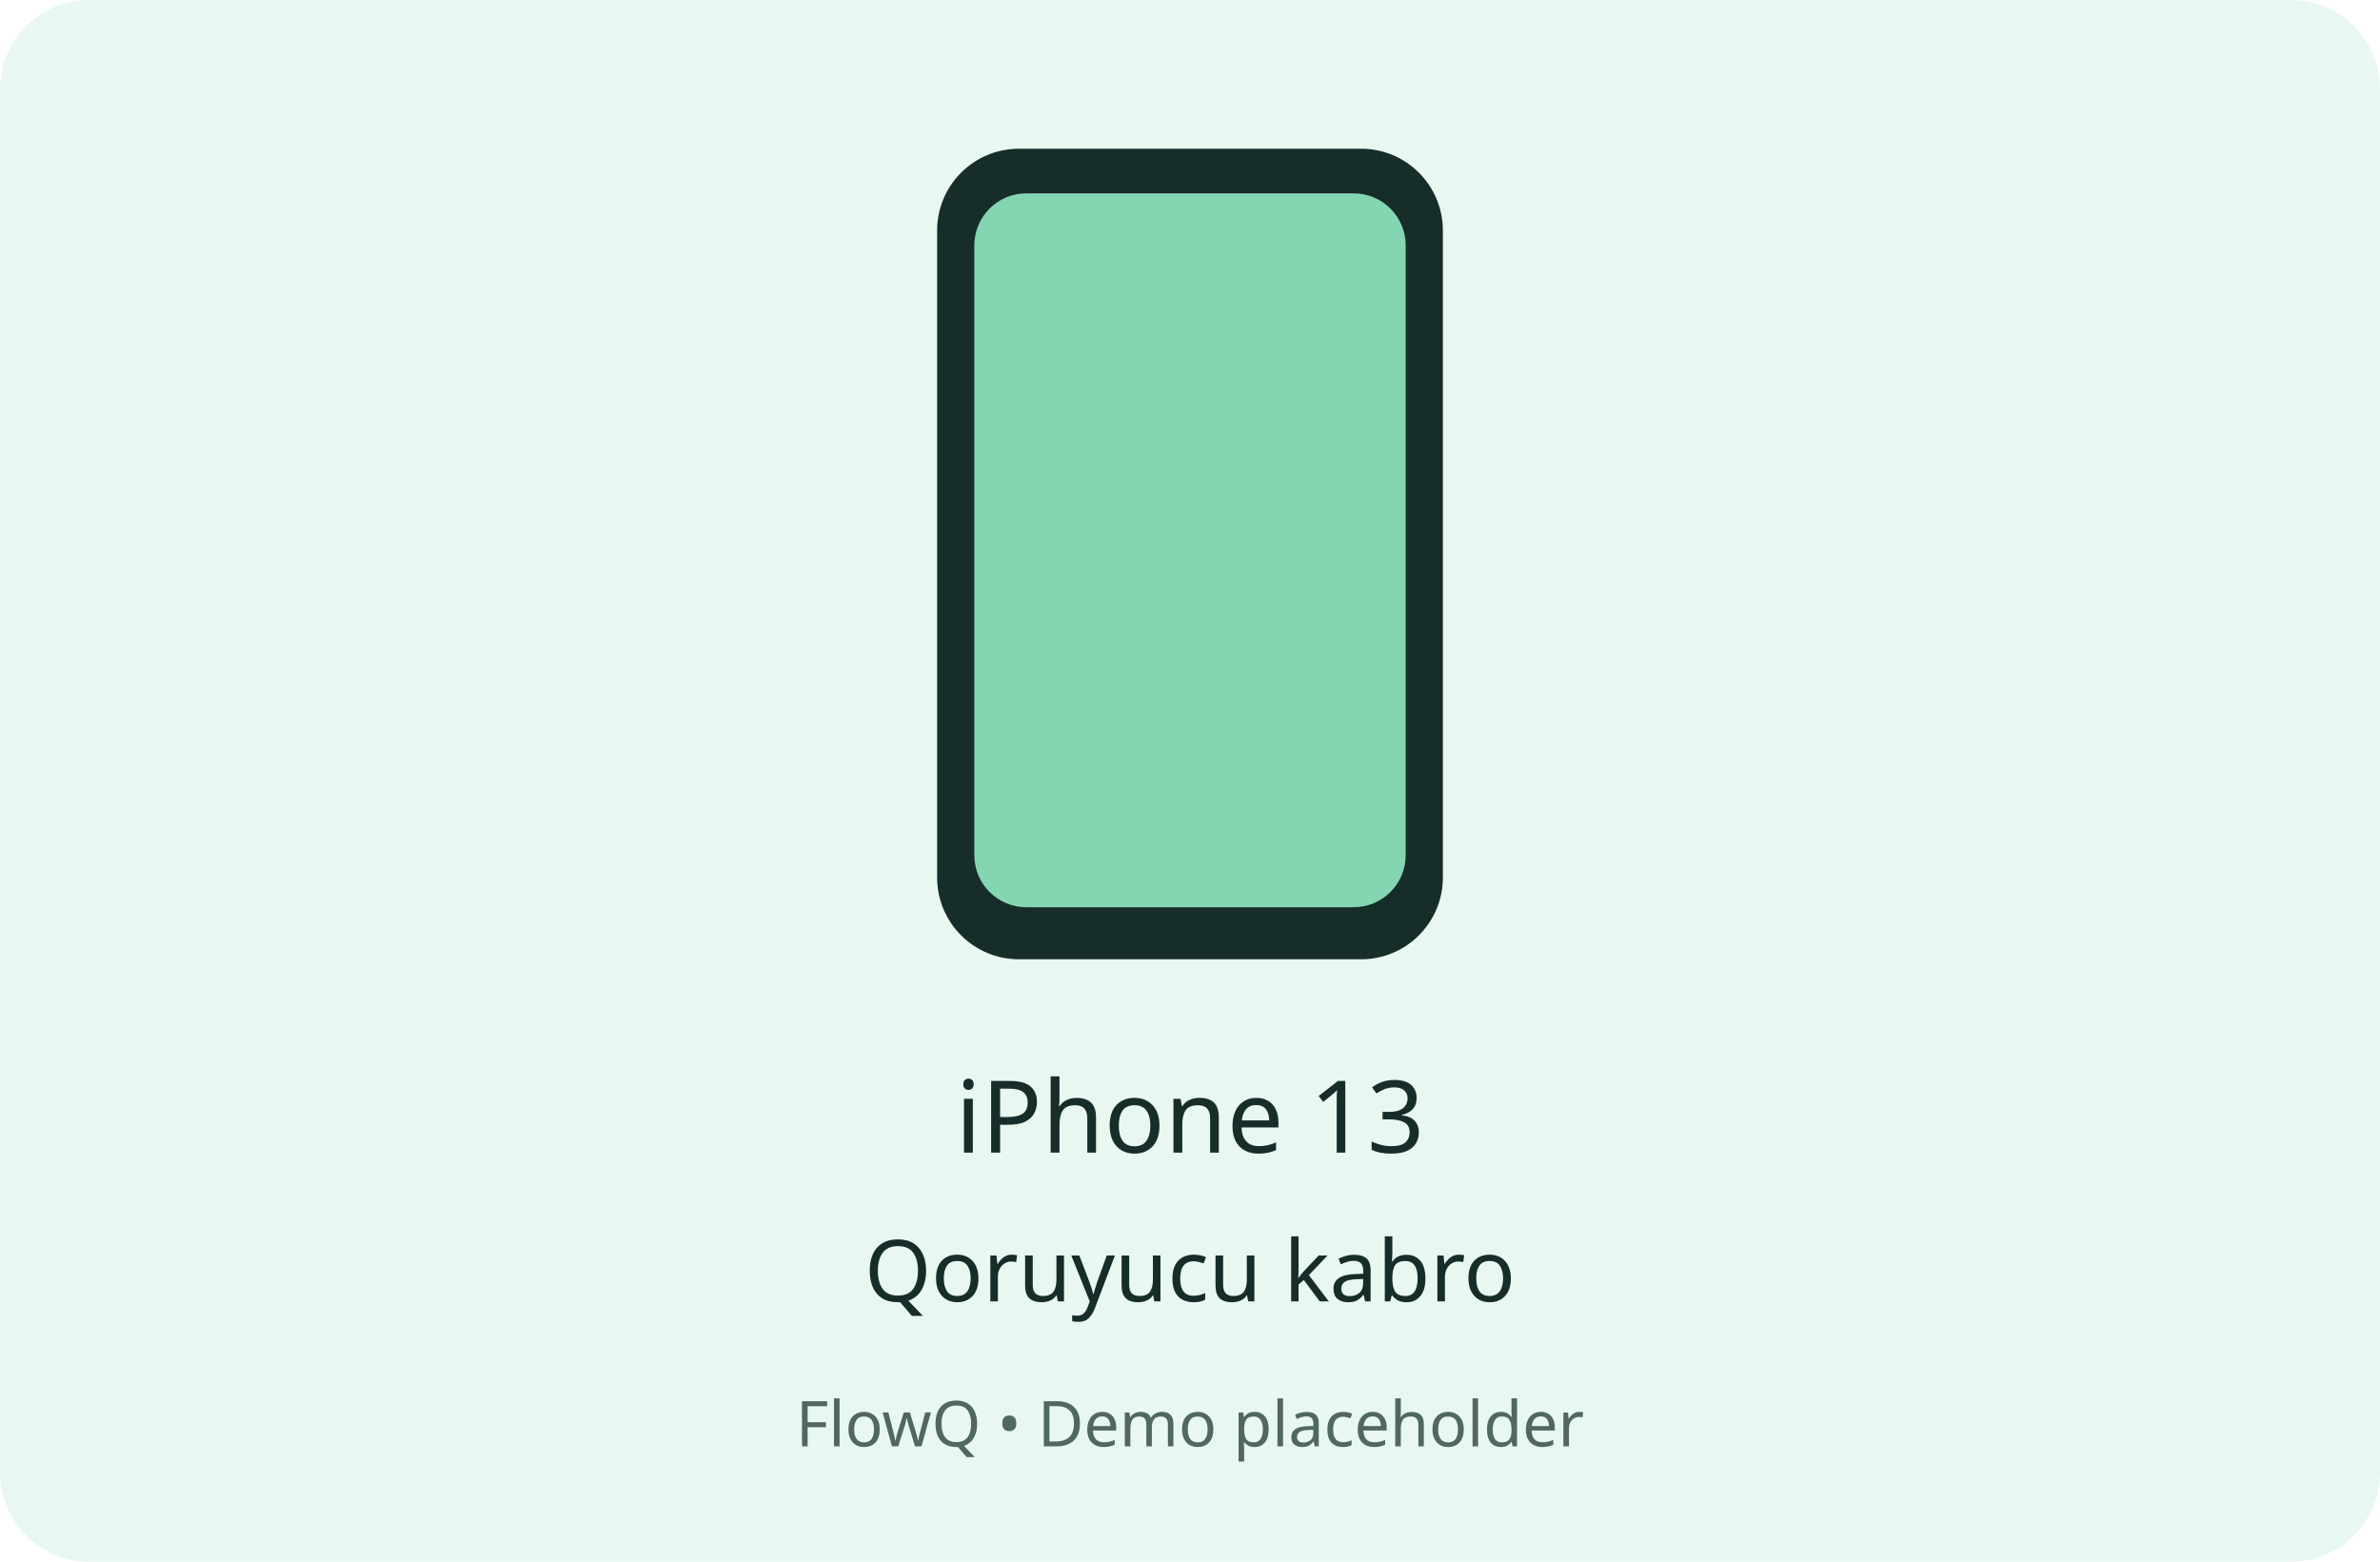
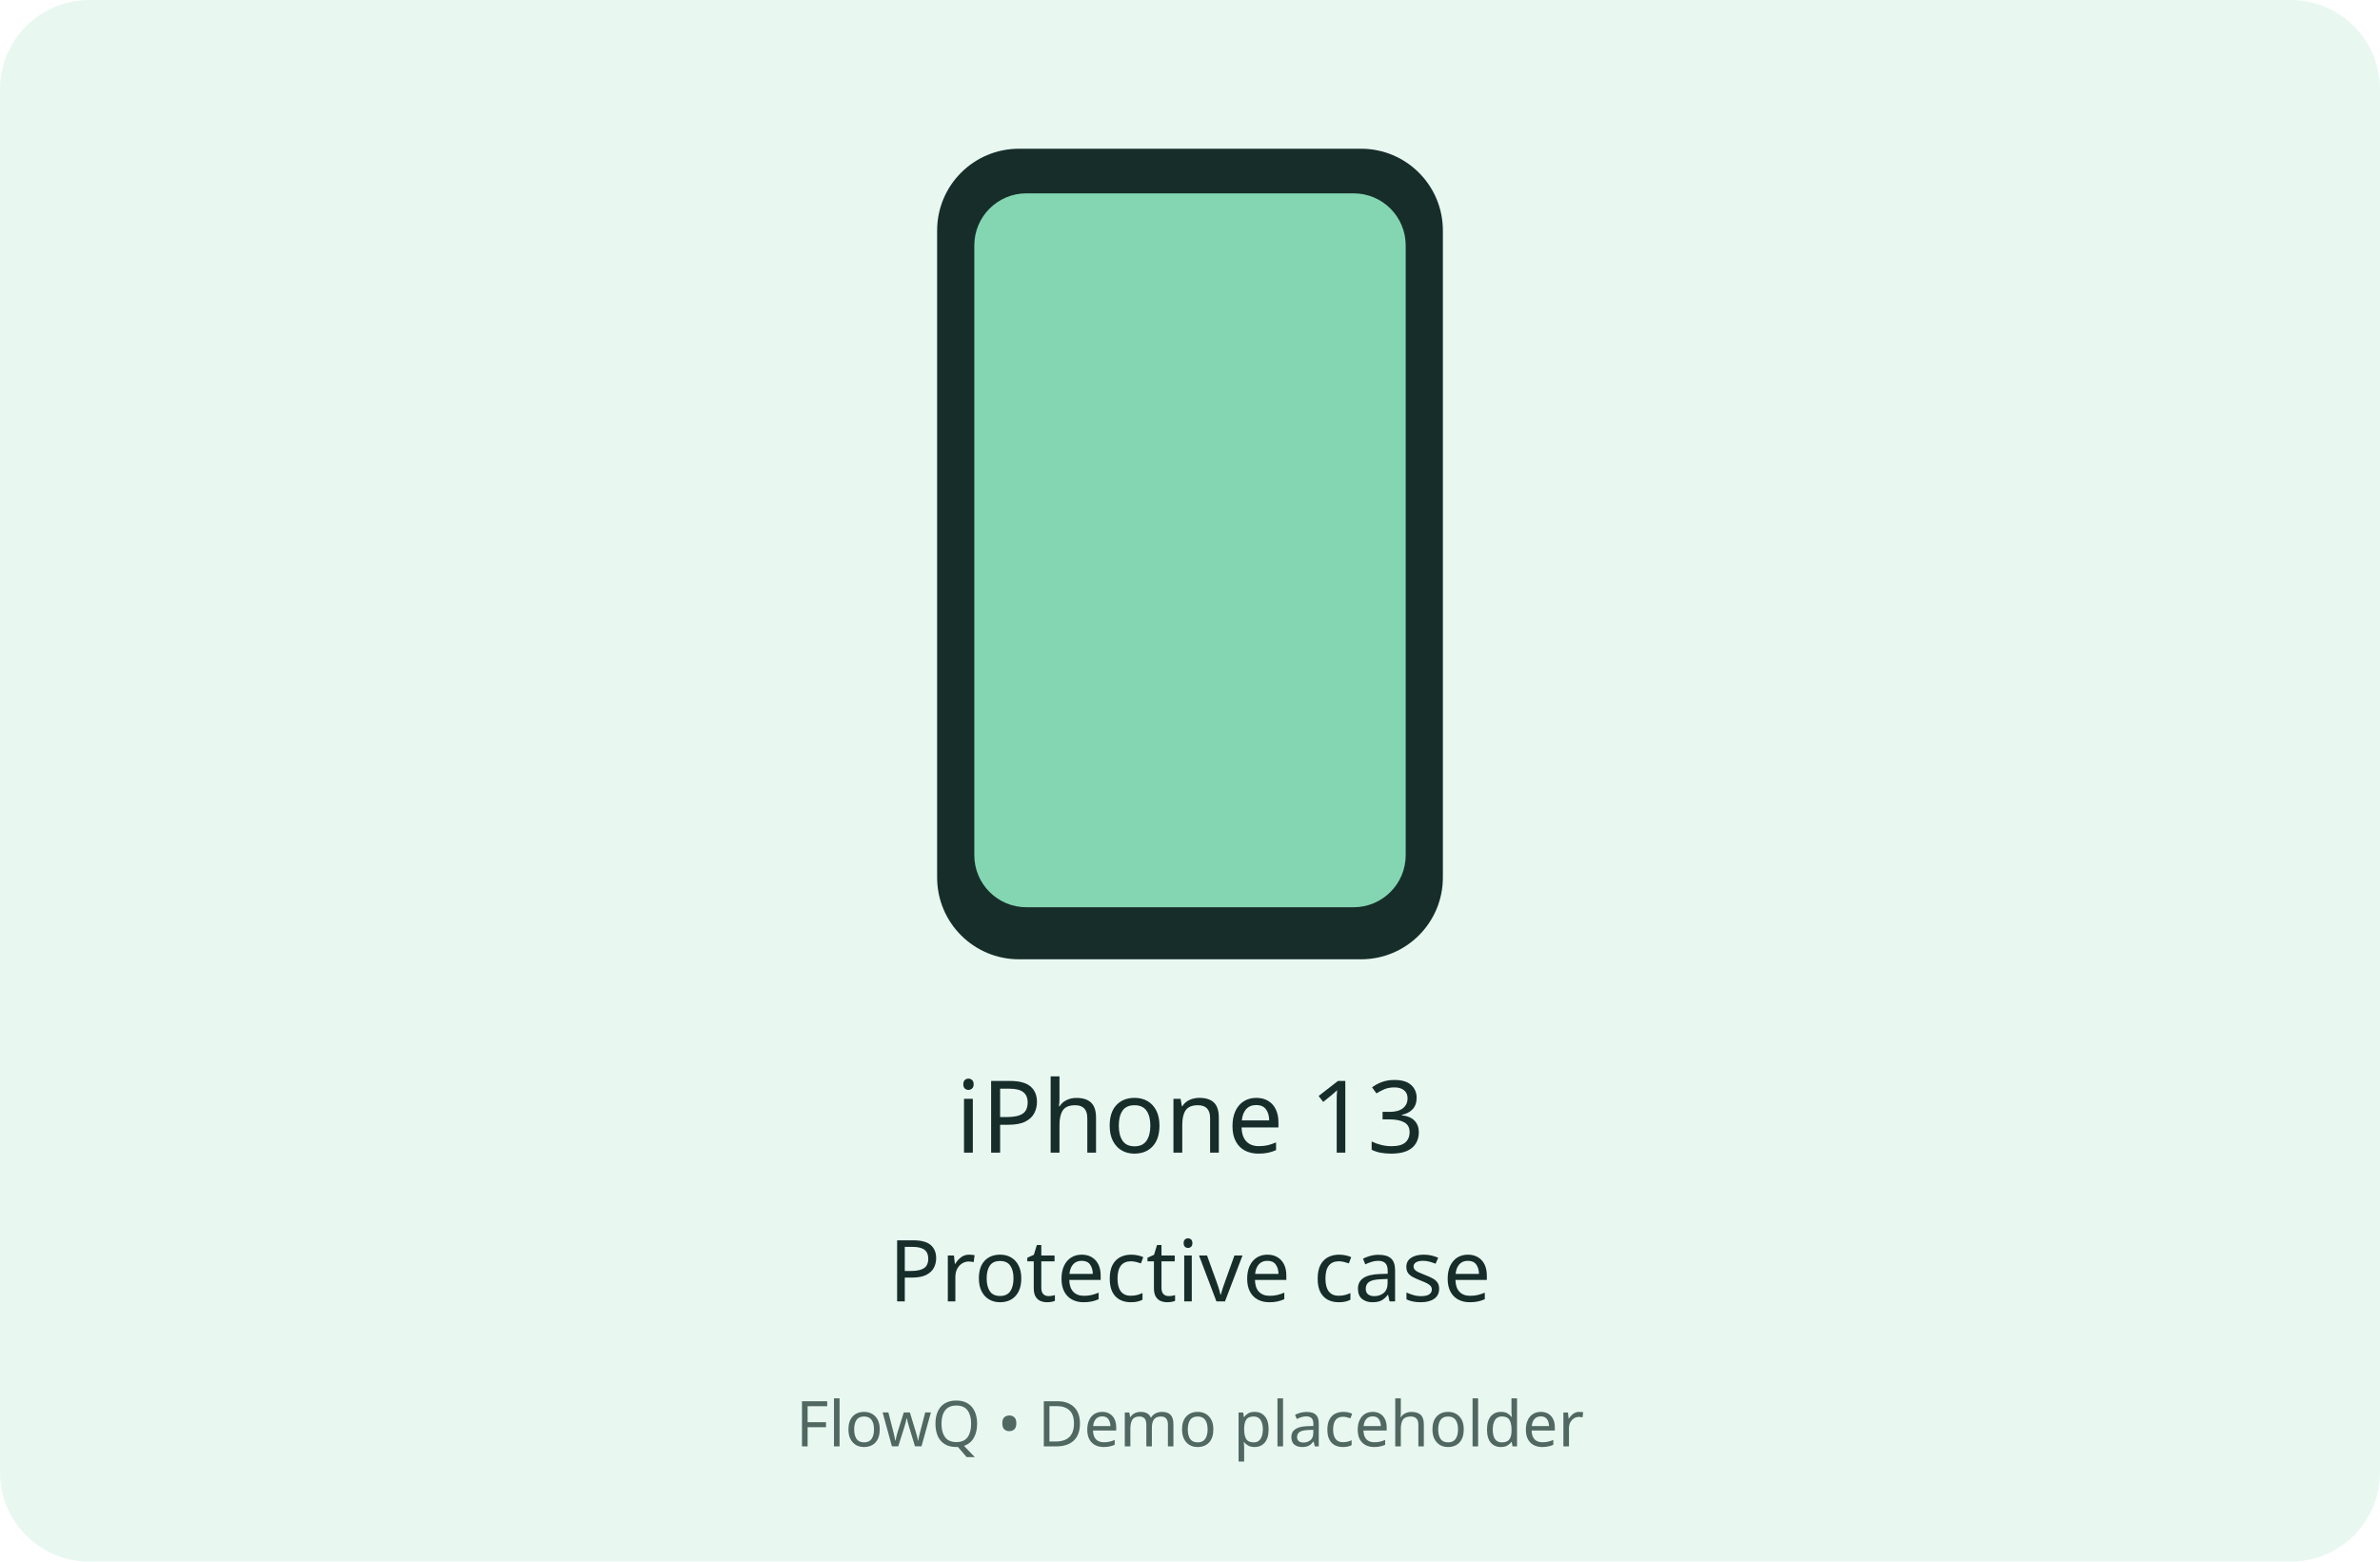
<svg xmlns="http://www.w3.org/2000/svg" width="640" height="420" viewBox="0 0 640 420">
  <rect width="640" height="420" rx="24" fill="#e8f8f1" />
  <rect x="252" y="40" width="136" height="218" rx="22" fill="#172d2a" />
  <rect x="262" y="52" width="116" height="192" rx="14" fill="#84d6b2" />
  <text x="320" y="310" text-anchor="middle" font-family="sans-serif" font-size="27" fill="#172d2a">iPhone 13</text>
-   <text x="320" y="350" text-anchor="middle" font-family="sans-serif" font-size="23" fill="#172d2a">Qoruyucu kabro</text>
+   <text x="320" y="350" text-anchor="middle" font-family="sans-serif" font-size="23" fill="#172d2a">Protective case</text>
  <text x="320" y="389" text-anchor="middle" font-family="sans-serif" font-size="17" fill="#506861">FlowQ • Demo placeholder</text>
</svg>
